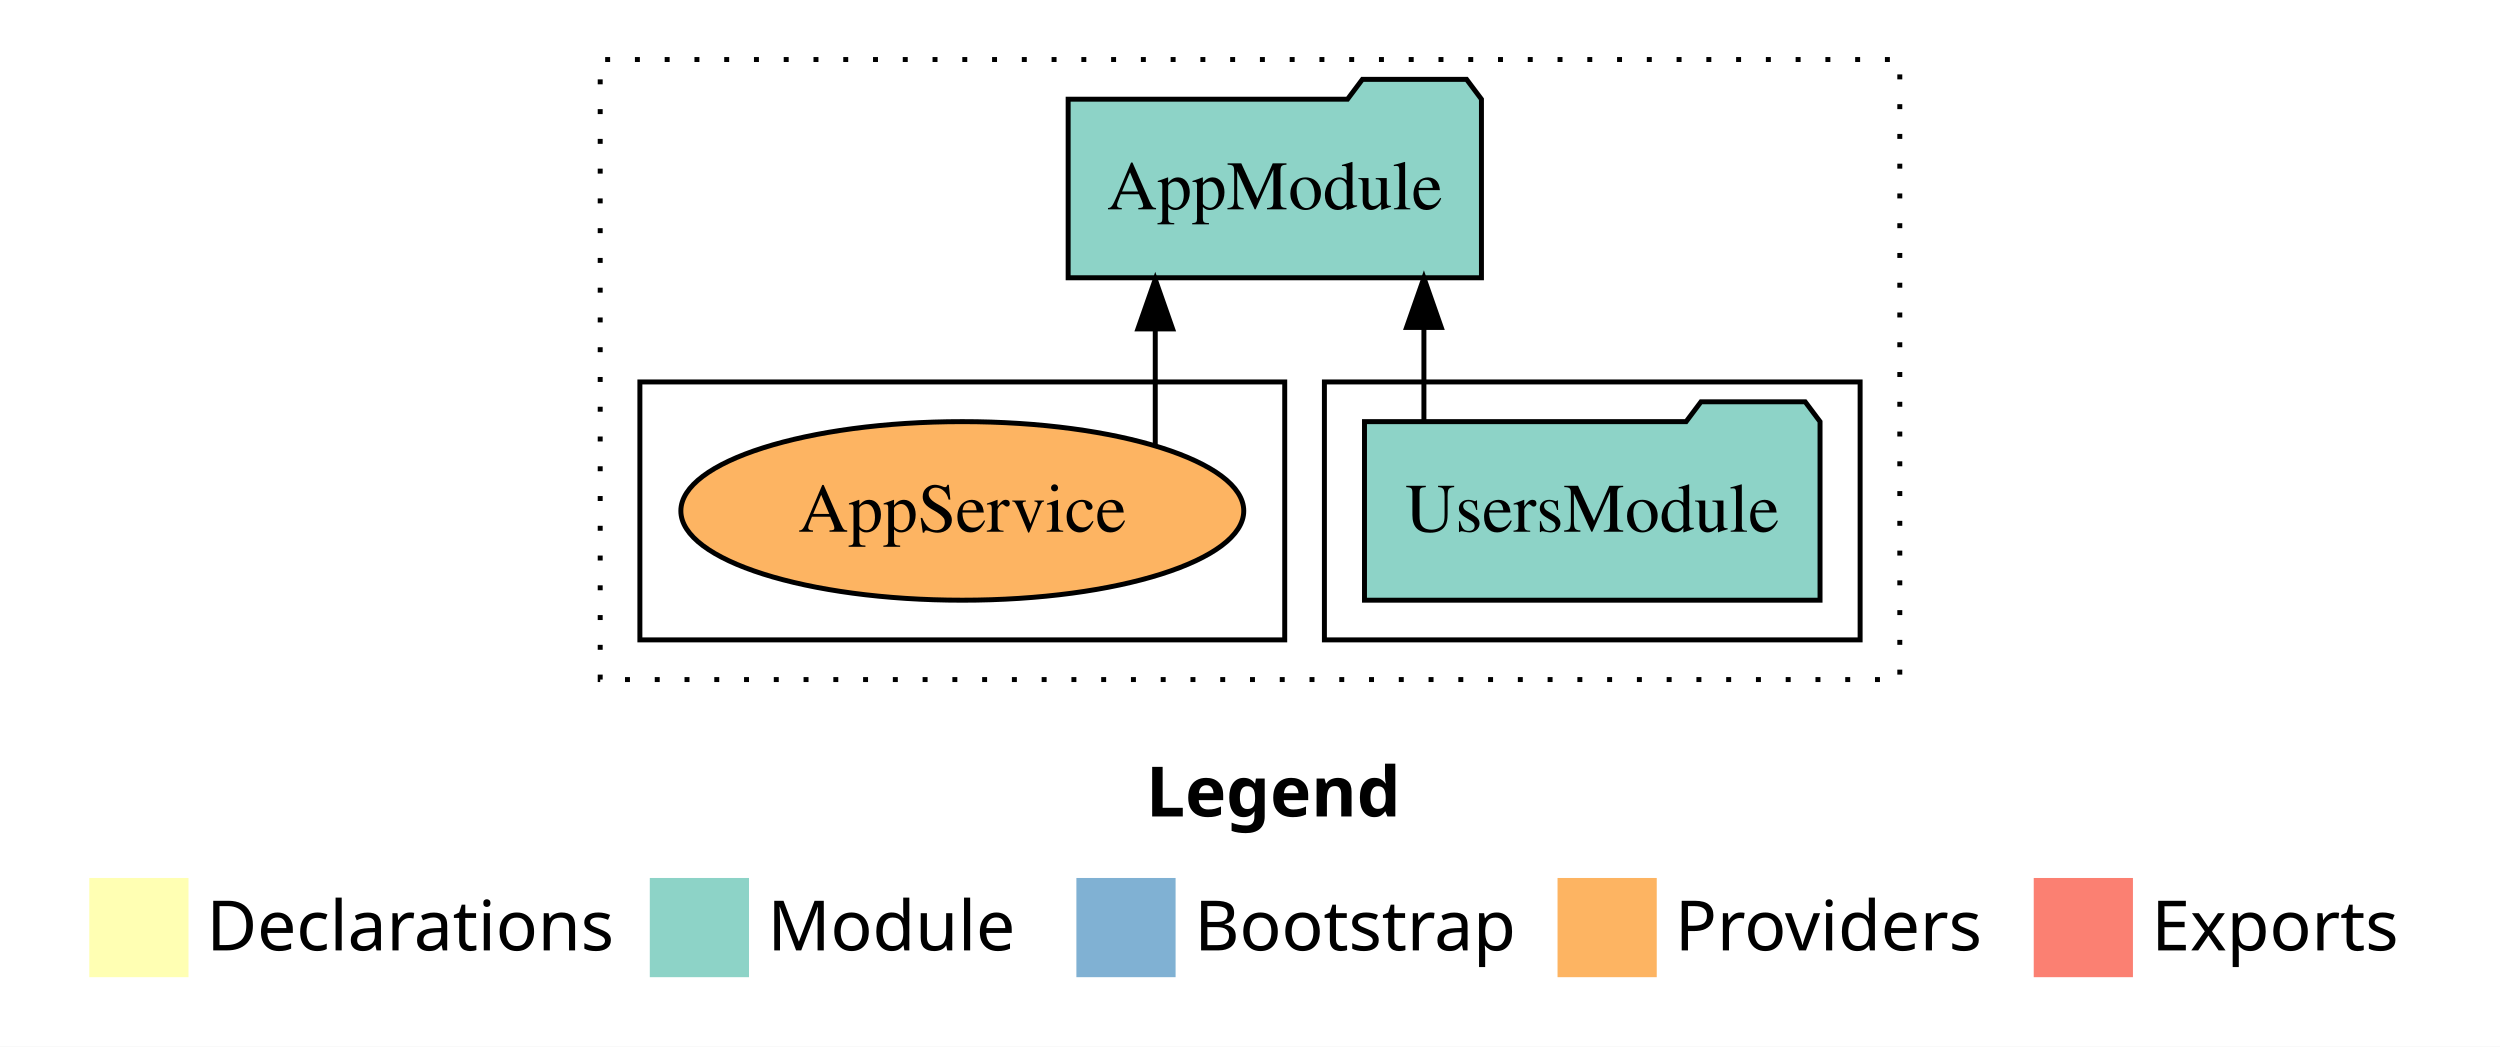
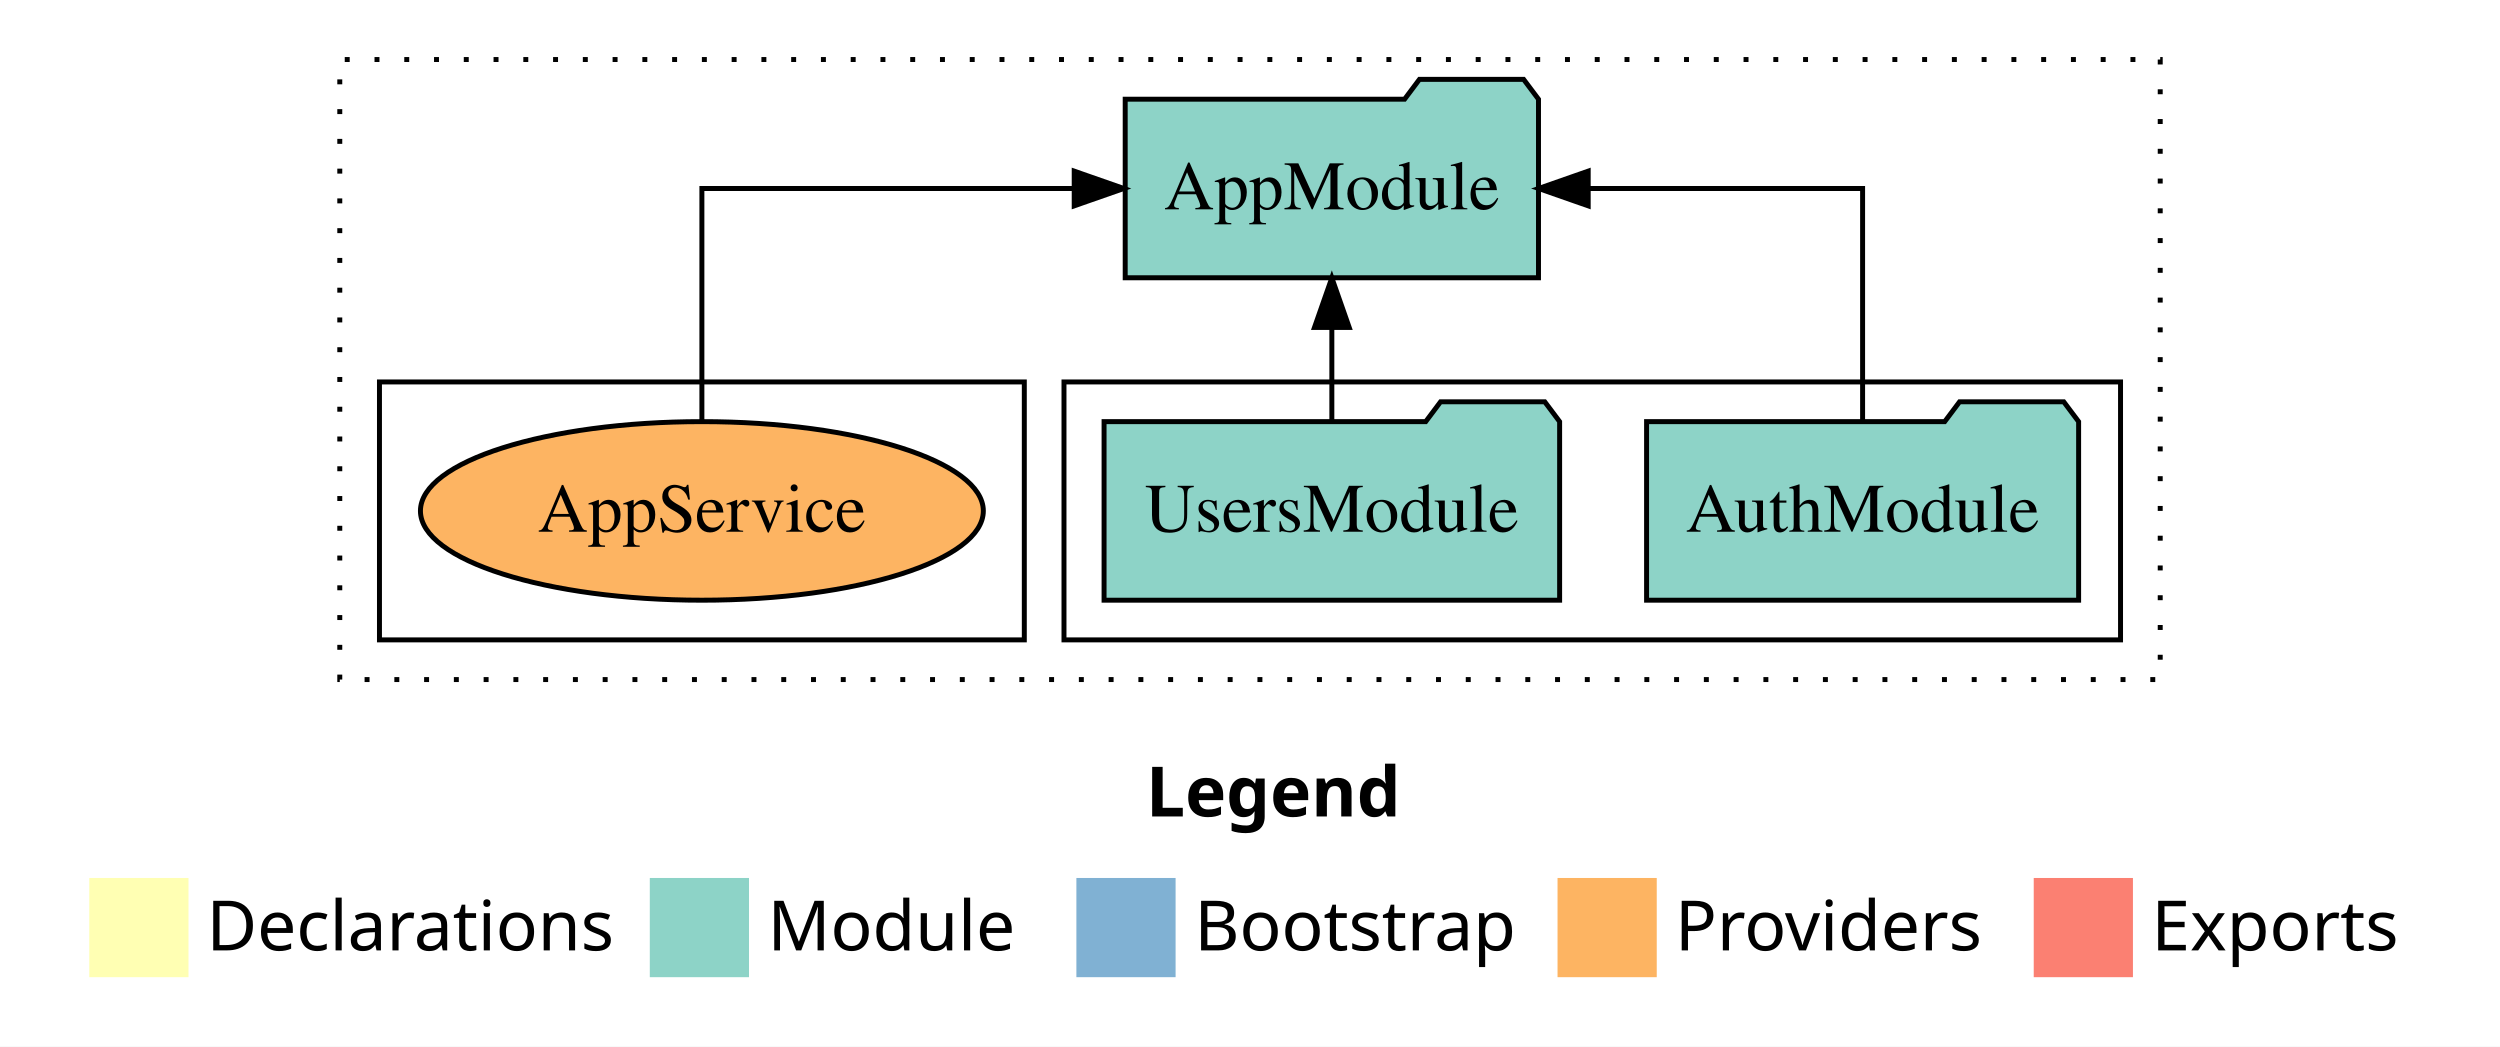
<svg xmlns="http://www.w3.org/2000/svg" width="504pt" height="211pt" viewBox="0.00 0.00 504.00 211.00">
  <g id="graph0" class="graph" transform="scale(1 1) rotate(0) translate(4 207)">
    <polygon fill="white" stroke="transparent" points="-4,4 -4,-207 500,-207 500,4 -4,4" />
    <text text-anchor="start" x="227.01" y="-42.4" font-family="sans-serif" font-weight="bold" font-size="14.00">Legend</text>
    <polygon fill="#ffffb3" stroke="transparent" points="14,-10 14,-30 34,-30 34,-10 14,-10" />
    <text text-anchor="start" x="37.63" y="-15.4" font-family="sans-serif" font-size="14.00">  Declarations</text>
    <polygon fill="#8dd3c7" stroke="transparent" points="127,-10 127,-30 147,-30 147,-10 127,-10" />
    <text text-anchor="start" x="150.73" y="-15.4" font-family="sans-serif" font-size="14.00">  Module</text>
    <polygon fill="#80b1d3" stroke="transparent" points="213,-10 213,-30 233,-30 233,-10 213,-10" />
    <text text-anchor="start" x="236.78" y="-15.4" font-family="sans-serif" font-size="14.00">  Bootstrap</text>
    <polygon fill="#fdb462" stroke="transparent" points="310,-10 310,-30 330,-30 330,-10 310,-10" />
    <text text-anchor="start" x="333.67" y="-15.4" font-family="sans-serif" font-size="14.00">  Providers</text>
    <polygon fill="#fb8072" stroke="transparent" points="406,-10 406,-30 426,-30 426,-10 406,-10" />
    <text text-anchor="start" x="429.73" y="-15.4" font-family="sans-serif" font-size="14.00">  Exports</text>
    <g id="clust1" class="cluster">
-       <polygon fill="none" stroke="black" stroke-dasharray="1,5" points="117,-70 117,-195 379,-195 379,-70 117,-70" />
+       <polygon fill="none" stroke="black" stroke-dasharray="1,5" points="64.5,-70 64.5,-195 431.5,-195 431.5,-70 64.5,-70" />
    </g>
    <g id="clust3" class="cluster">
-       <polygon fill="none" stroke="black" points="263,-78 263,-130 371,-130 371,-78 263,-78" />
+       <polygon fill="none" stroke="black" points="210.5,-78 210.5,-130 423.5,-130 423.5,-78 210.5,-78" />
    </g>
    <g id="clust6" class="cluster">
-       <polygon fill="none" stroke="black" points="125,-78 125,-130 255,-130 255,-78 125,-78" />
+       <polygon fill="none" stroke="black" points="72.5,-78 72.5,-130 202.5,-130 202.5,-78 72.5,-78" />
    </g>
    <g id="node1" class="node">
-       <polygon fill="#8dd3c7" stroke="black" points="362.92,-122 359.92,-126 338.92,-126 335.92,-122 271.08,-122 271.08,-86 362.92,-86 362.92,-122" />
-       <text text-anchor="middle" x="317" y="-99.8" font-family="Times,serif" font-size="14.00">UsersModule</text>
+       <polygon fill="#8dd3c7" stroke="black" points="415.05,-122 412.05,-126 391.05,-126 388.05,-122 327.95,-122 327.95,-86 415.05,-86 415.05,-122" />
+       <text text-anchor="middle" x="371.5" y="-99.8" font-family="Times,serif" font-size="14.00">AuthModule</text>
+     </g>
+     <g id="node3" class="node">
+       <polygon fill="#8dd3c7" stroke="black" points="306.16,-187 303.16,-191 282.16,-191 279.16,-187 222.84,-187 222.84,-151 306.16,-151 306.16,-187" />
+       <text text-anchor="middle" x="264.5" y="-164.8" font-family="Times,serif" font-size="14.00">AppModule</text>
+     </g>
+     <g id="edge1" class="edge">
+       <path fill="none" stroke="black" d="M371.5,-122.11C371.5,-141.34 371.5,-169 371.5,-169 371.5,-169 316.18,-169 316.18,-169" />
+       <polygon fill="black" stroke="black" points="316.18,-165.5 306.18,-169 316.18,-172.5 316.18,-165.5" />
    </g>
    <g id="node2" class="node">
-       <polygon fill="#8dd3c7" stroke="black" points="294.66,-187 291.66,-191 270.66,-191 267.66,-187 211.34,-187 211.34,-151 294.66,-151 294.66,-187" />
-       <text text-anchor="middle" x="253" y="-164.8" font-family="Times,serif" font-size="14.00">AppModule</text>
-     </g>
-     <g id="edge1" class="edge">
-       <path fill="none" stroke="black" d="M283.06,-122.11C283.06,-122.11 283.06,-140.99 283.06,-140.99" />
-       <polygon fill="black" stroke="black" points="279.56,-140.99 283.06,-150.99 286.56,-140.99 279.56,-140.99" />
-     </g>
-     <g id="node3" class="node">
-       <ellipse fill="#fdb462" stroke="black" cx="190" cy="-104" rx="56.74" ry="18" />
-       <text text-anchor="middle" x="190" y="-99.8" font-family="Times,serif" font-size="14.00">AppService</text>
+       <polygon fill="#8dd3c7" stroke="black" points="310.42,-122 307.42,-126 286.42,-126 283.42,-122 218.58,-122 218.58,-86 310.42,-86 310.42,-122" />
+       <text text-anchor="middle" x="264.5" y="-99.8" font-family="Times,serif" font-size="14.00">UsersModule</text>
    </g>
    <g id="edge2" class="edge">
-       <path fill="none" stroke="black" d="M228.9,-117.15C228.9,-117.15 228.9,-140.69 228.9,-140.69" />
-       <polygon fill="black" stroke="black" points="225.4,-140.69 228.9,-150.69 232.4,-140.69 225.4,-140.69" />
+       <path fill="none" stroke="black" d="M264.5,-122.11C264.5,-122.11 264.5,-140.99 264.5,-140.99" />
+       <polygon fill="black" stroke="black" points="261,-140.99 264.5,-150.99 268,-140.99 261,-140.99" />
+     </g>
+     <g id="node4" class="node">
+       <ellipse fill="#fdb462" stroke="black" cx="137.5" cy="-104" rx="56.74" ry="18" />
+       <text text-anchor="middle" x="137.5" y="-99.8" font-family="Times,serif" font-size="14.00">AppService</text>
+     </g>
+     <g id="edge3" class="edge">
+       <path fill="none" stroke="black" d="M137.5,-122.11C137.5,-141.34 137.5,-169 137.5,-169 137.5,-169 212.56,-169 212.56,-169" />
+       <polygon fill="black" stroke="black" points="212.56,-172.5 222.56,-169 212.56,-165.5 212.56,-172.5" />
    </g>
  </g>
</svg>
